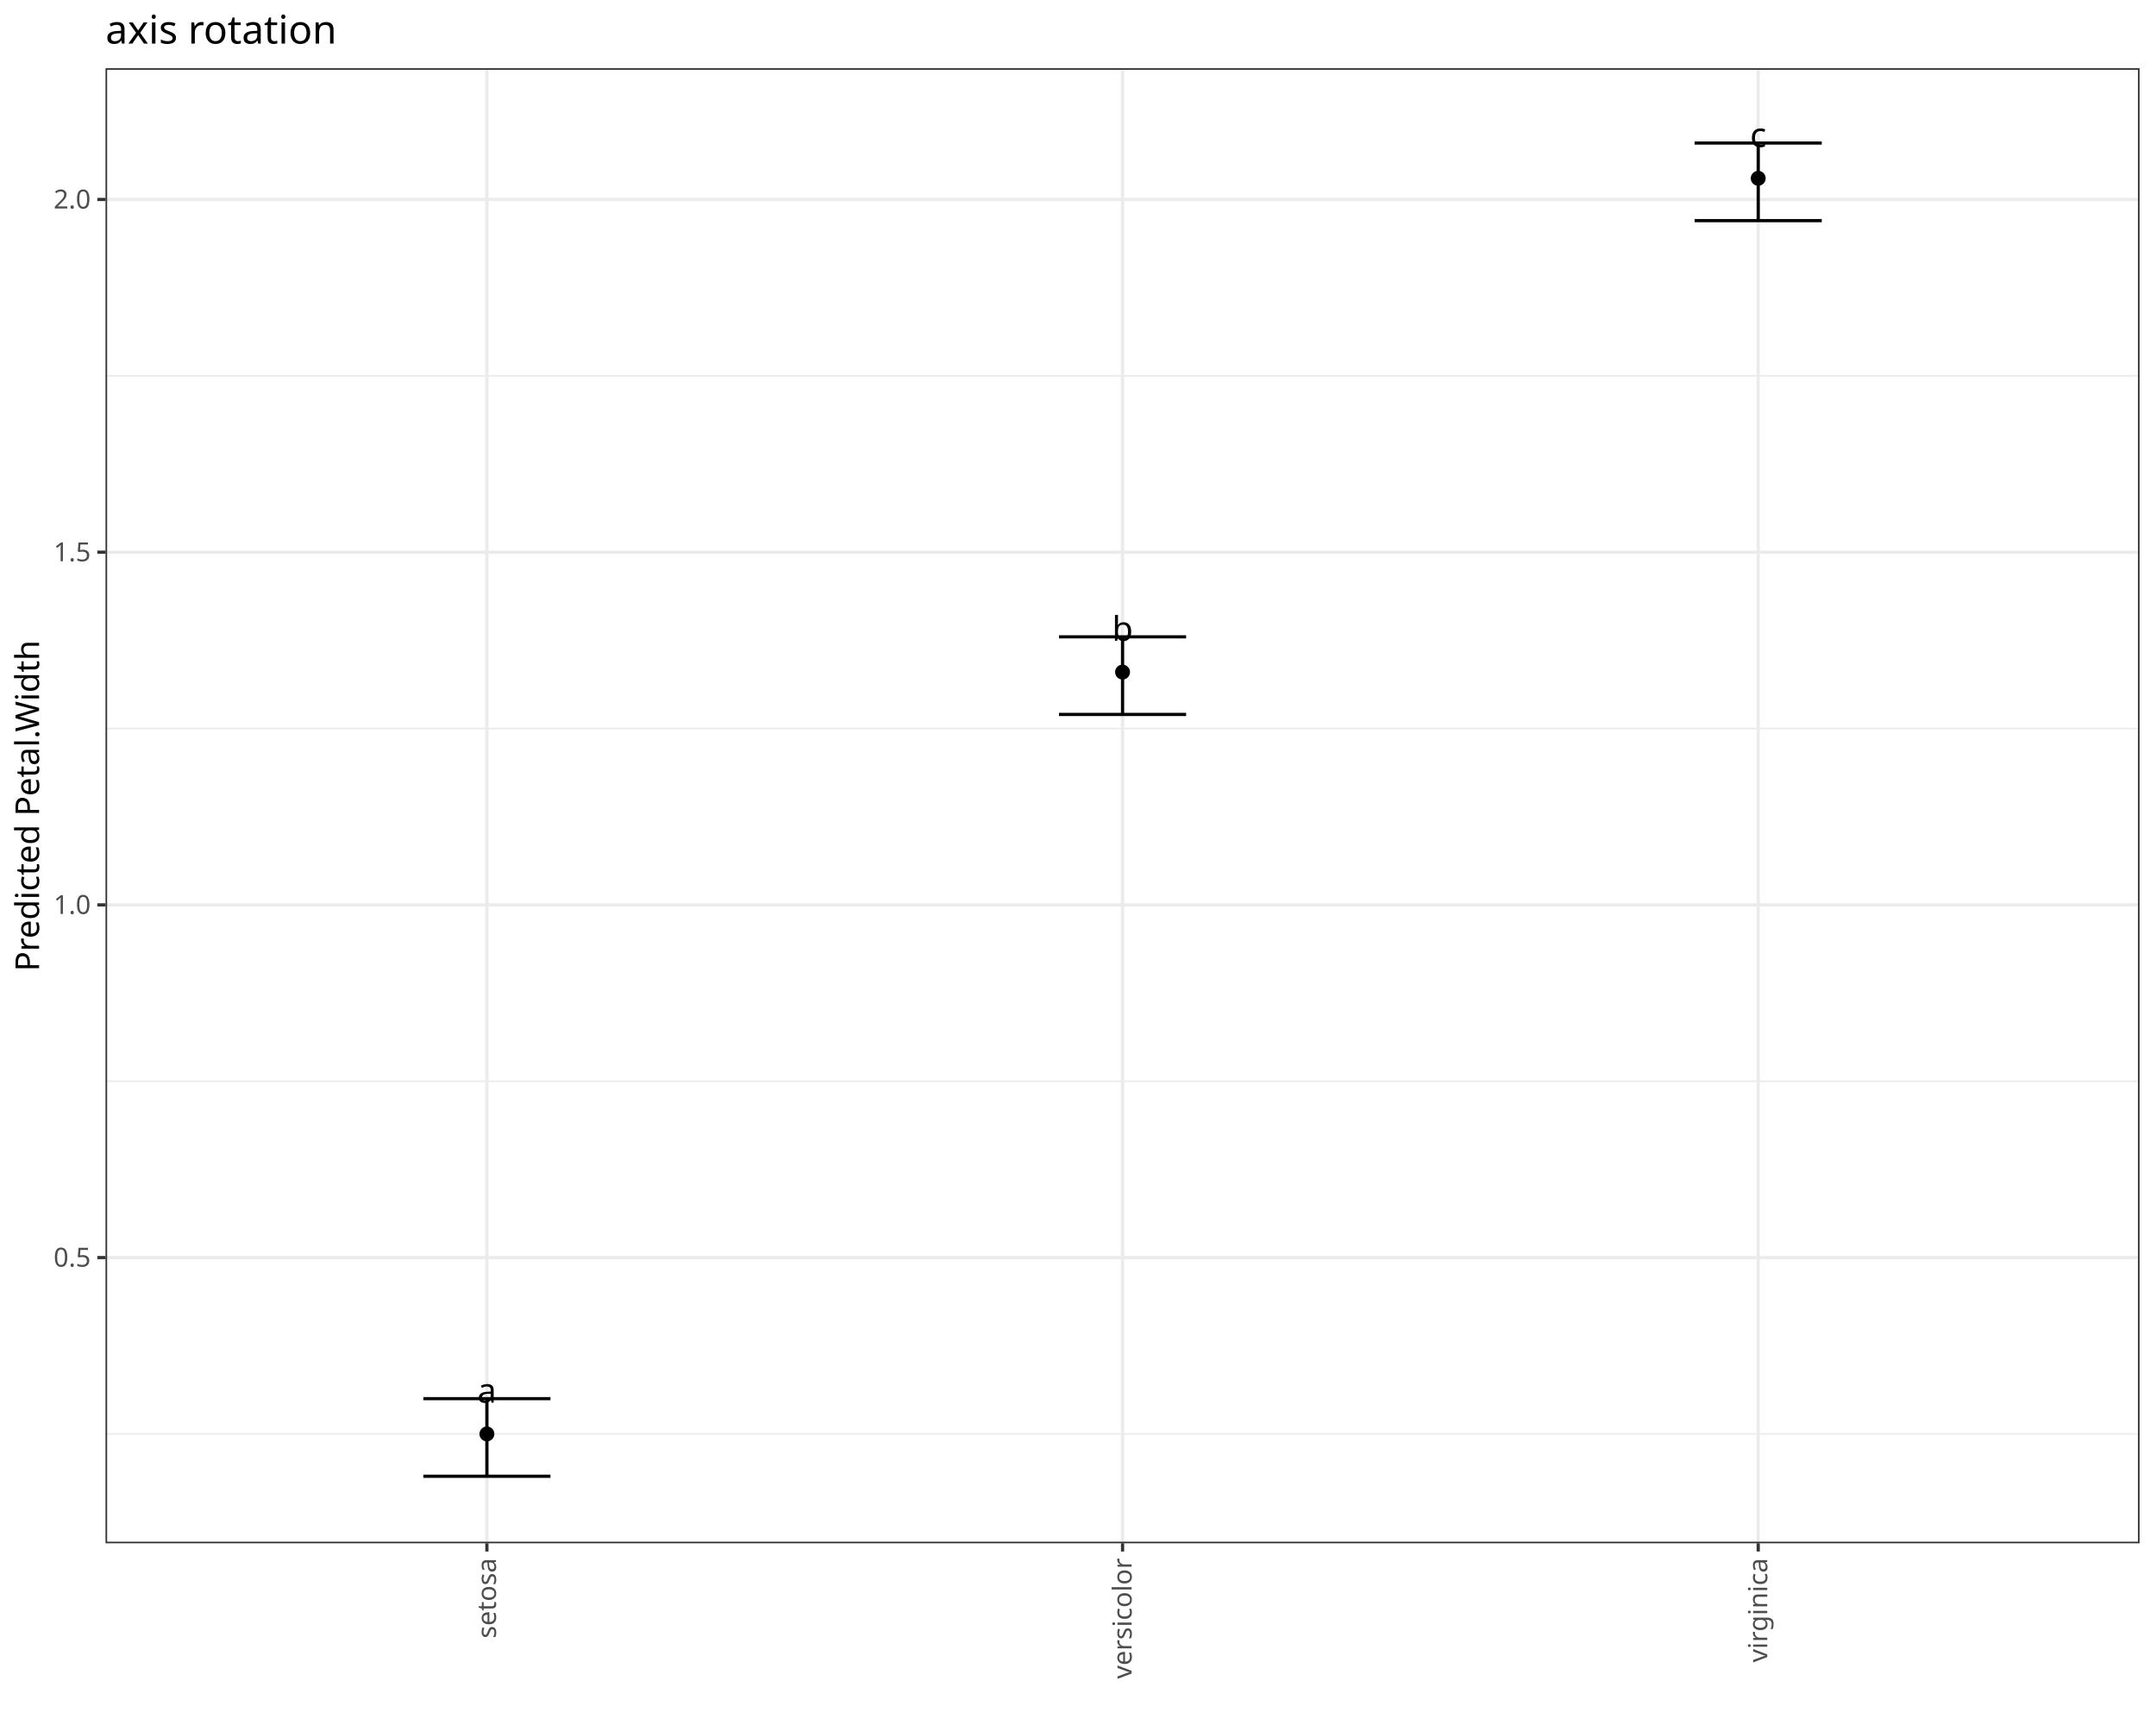
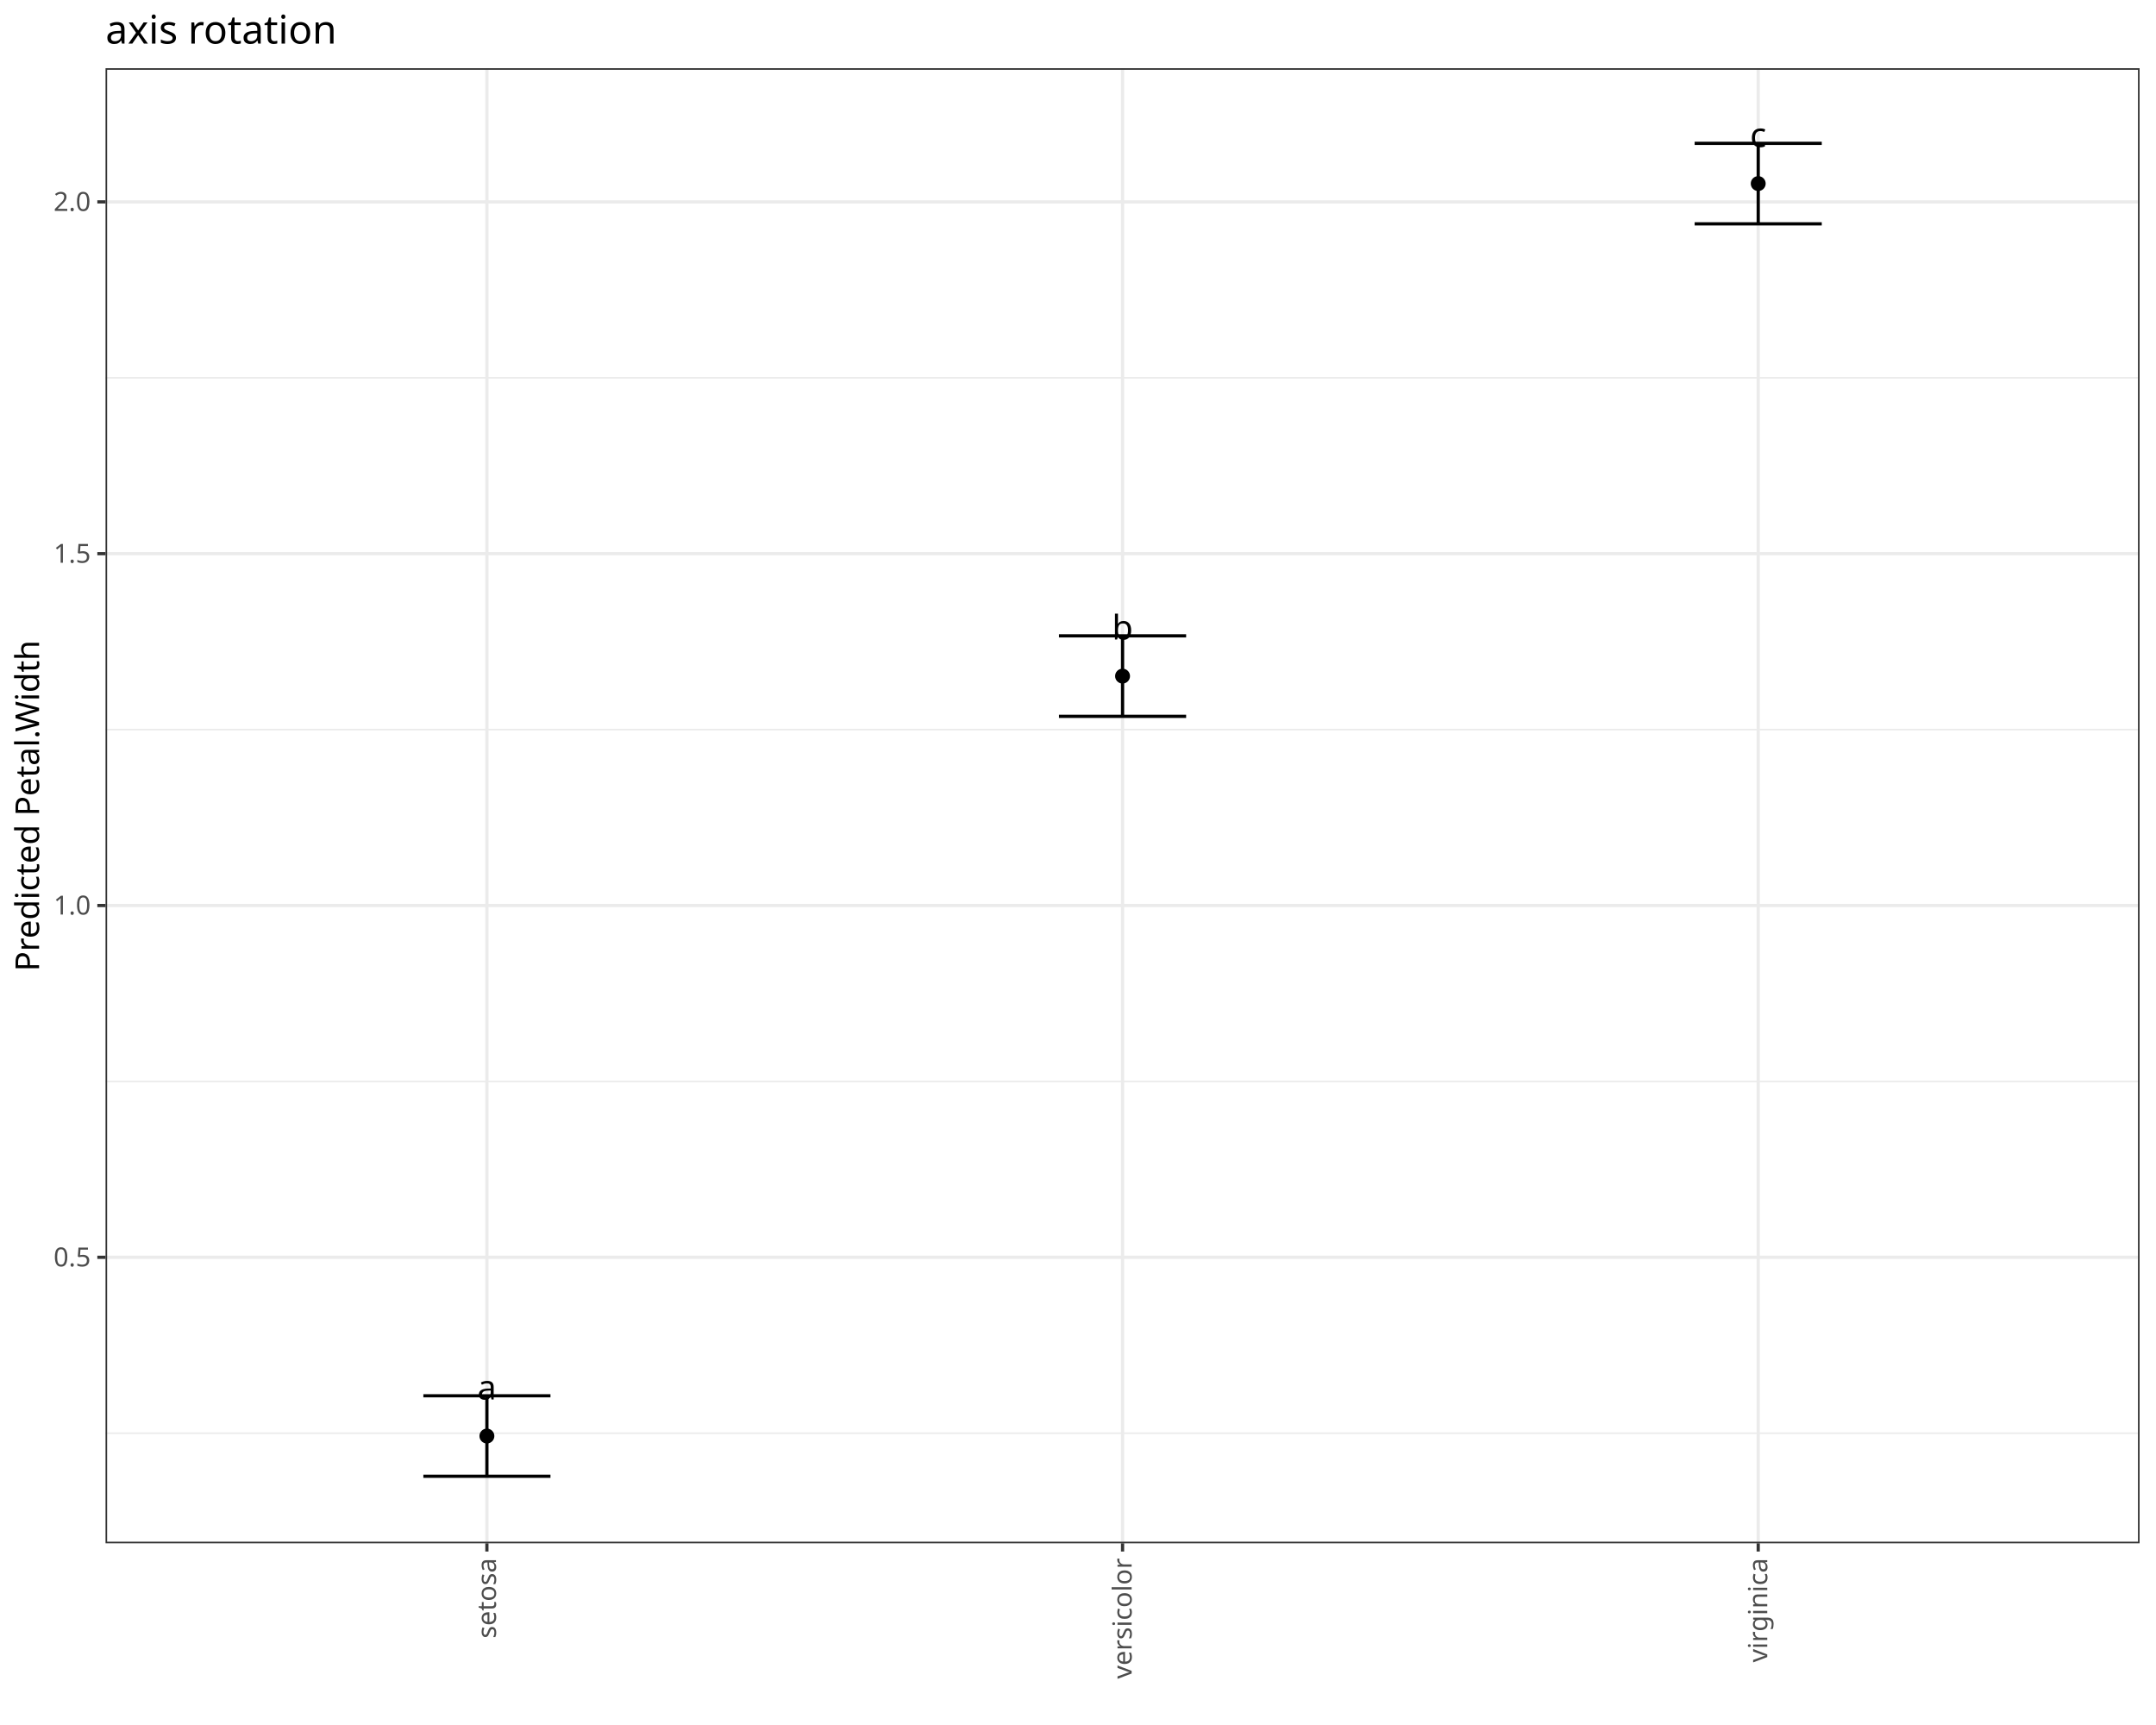
<svg xmlns="http://www.w3.org/2000/svg" class="svglite" data-engine-version="2.0" width="720.00pt" height="576.00pt" viewBox="0 0 720.00 576.00">
  <defs>
    <style type="text/css">
    .svglite line, .svglite polyline, .svglite polygon, .svglite path, .svglite rect, .svglite circle {
      fill: none;
      stroke: #000000;
      stroke-linecap: round;
      stroke-linejoin: round;
      stroke-miterlimit: 10.00;
    }
  </style>
  </defs>
  <rect width="100%" height="100%" style="stroke: none; fill: #FFFFFF;" />
  <defs>
    <clipPath id="cpMC4wMHw3MjAuMDB8MC4wMHw1NzYuMDA=">
      <rect x="0.00" y="0.00" width="720.00" height="576.00" />
    </clipPath>
  </defs>
  <g clip-path="url(#cpMC4wMHw3MjAuMDB8MC4wMHw1NzYuMDA=)">
    <rect x="0.00" y="0.00" width="720.00" height="576.00" style="stroke-width: 1.07; stroke: #FFFFFF; fill: #FFFFFF;" />
  </g>
  <defs>
    <clipPath id="cpMzUuMjR8NzE0LjUyfDIyLjc4fDUxNS4zMw==">
      <rect x="35.24" y="22.78" width="679.28" height="492.55" />
    </clipPath>
  </defs>
  <g clip-path="url(#cpMzUuMjR8NzE0LjUyfDIyLjc4fDUxNS4zMw==)">
    <rect x="35.24" y="22.78" width="679.28" height="492.55" style="stroke-width: 1.07; stroke: none; fill: #FFFFFF;" />
-     <polyline points="35.24,478.81 714.52,478.81 " style="stroke-width: 0.53; stroke: #EBEBEB; stroke-linecap: butt;" />
-     <polyline points="35.24,361.04 714.52,361.04 " style="stroke-width: 0.53; stroke: #EBEBEB; stroke-linecap: butt;" />
-     <polyline points="35.24,243.27 714.52,243.27 " style="stroke-width: 0.53; stroke: #EBEBEB; stroke-linecap: butt;" />
-     <polyline points="35.24,125.49 714.52,125.49 " style="stroke-width: 0.53; stroke: #EBEBEB; stroke-linecap: butt;" />
-     <polyline points="35.24,419.93 714.52,419.93 " style="stroke-width: 1.07; stroke: #EBEBEB; stroke-linecap: butt;" />
-     <polyline points="35.24,302.15 714.52,302.15 " style="stroke-width: 1.07; stroke: #EBEBEB; stroke-linecap: butt;" />
-     <polyline points="35.24,184.38 714.52,184.38 " style="stroke-width: 1.07; stroke: #EBEBEB; stroke-linecap: butt;" />
-     <polyline points="35.24,66.61 714.52,66.61 " style="stroke-width: 1.07; stroke: #EBEBEB; stroke-linecap: butt;" />
+     <polyline points="35.24,478.57 714.52,478.57 " style="stroke-width: 0.53; stroke: #EBEBEB; stroke-linecap: butt;" />
+     <polyline points="35.24,361.09 714.52,361.09 " style="stroke-width: 0.53; stroke: #EBEBEB; stroke-linecap: butt;" />
+     <polyline points="35.24,243.62 714.52,243.62 " style="stroke-width: 0.53; stroke: #EBEBEB; stroke-linecap: butt;" />
+     <polyline points="35.24,126.14 714.52,126.14 " style="stroke-width: 0.53; stroke: #EBEBEB; stroke-linecap: butt;" />
+     <polyline points="35.24,419.83 714.52,419.83 " style="stroke-width: 1.07; stroke: #EBEBEB; stroke-linecap: butt;" />
+     <polyline points="35.24,302.36 714.52,302.36 " style="stroke-width: 1.07; stroke: #EBEBEB; stroke-linecap: butt;" />
+     <polyline points="35.24,184.88 714.52,184.88 " style="stroke-width: 1.07; stroke: #EBEBEB; stroke-linecap: butt;" />
+     <polyline points="35.24,67.41 714.52,67.41 " style="stroke-width: 1.07; stroke: #EBEBEB; stroke-linecap: butt;" />
    <polyline points="162.60,515.33 162.60,22.78 " style="stroke-width: 1.07; stroke: #EBEBEB; stroke-linecap: butt;" />
    <polyline points="374.88,515.33 374.88,22.78 " style="stroke-width: 1.07; stroke: #EBEBEB; stroke-linecap: butt;" />
    <polyline points="587.16,515.33 587.16,22.78 " style="stroke-width: 1.07; stroke: #EBEBEB; stroke-linecap: butt;" />
-     <circle cx="162.60" cy="478.81" r="2.49" style="stroke-width: 0.71; stroke: none; fill: #000000;" />
-     <circle cx="374.88" cy="224.42" r="2.49" style="stroke-width: 0.71; stroke: none; fill: #000000;" />
-     <circle cx="587.16" cy="59.54" r="2.49" style="stroke-width: 0.71; stroke: none; fill: #000000;" />
-     <polyline points="141.38,467.03 183.83,467.03 " style="stroke-width: 1.07; stroke-linecap: butt;" />
-     <polyline points="162.60,467.03 162.60,492.94 " style="stroke-width: 1.07; stroke-linecap: butt;" />
+     <circle cx="162.60" cy="479.51" r="2.49" style="stroke-width: 0.71; stroke: none; fill: #000000;" />
+     <circle cx="374.88" cy="225.76" r="2.49" style="stroke-width: 0.71; stroke: none; fill: #000000;" />
+     <circle cx="587.16" cy="61.30" r="2.49" style="stroke-width: 0.71; stroke: none; fill: #000000;" />
+     <polyline points="141.38,466.07 183.83,466.07 " style="stroke-width: 1.07; stroke-linecap: butt;" />
+     <polyline points="162.60,466.07 162.60,492.94 " style="stroke-width: 1.07; stroke-linecap: butt;" />
    <polyline points="141.38,492.94 183.83,492.94 " style="stroke-width: 1.07; stroke-linecap: butt;" />
-     <polyline points="353.65,212.65 396.11,212.65 " style="stroke-width: 1.07; stroke-linecap: butt;" />
-     <polyline points="374.88,212.65 374.88,238.56 " style="stroke-width: 1.07; stroke-linecap: butt;" />
-     <polyline points="353.65,238.56 396.11,238.56 " style="stroke-width: 1.07; stroke-linecap: butt;" />
-     <polyline points="565.93,47.76 608.38,47.76 " style="stroke-width: 1.07; stroke-linecap: butt;" />
-     <polyline points="587.16,47.76 587.16,73.67 " style="stroke-width: 1.07; stroke-linecap: butt;" />
-     <polyline points="565.93,73.67 608.38,73.67 " style="stroke-width: 1.07; stroke-linecap: butt;" />
-     <text x="162.60" y="468.36" text-anchor="middle" style="font-size: 11.38px; font-family: sans;" textLength="6.33px" lengthAdjust="spacingAndGlyphs">a</text>
-     <text x="374.88" y="213.97" text-anchor="middle" style="font-size: 11.38px; font-family: sans;" textLength="6.33px" lengthAdjust="spacingAndGlyphs">b</text>
+     <polyline points="353.65,212.32 396.11,212.32 " style="stroke-width: 1.07; stroke-linecap: butt;" />
+     <polyline points="374.88,212.32 374.88,239.20 " style="stroke-width: 1.07; stroke-linecap: butt;" />
+     <polyline points="353.65,239.20 396.11,239.20 " style="stroke-width: 1.07; stroke-linecap: butt;" />
+     <polyline points="565.93,47.86 608.38,47.86 " style="stroke-width: 1.07; stroke-linecap: butt;" />
+     <polyline points="587.16,47.86 587.16,74.74 " style="stroke-width: 1.07; stroke-linecap: butt;" />
+     <polyline points="565.93,74.74 608.38,74.74 " style="stroke-width: 1.07; stroke-linecap: butt;" />
+     <text x="162.60" y="467.30" text-anchor="middle" style="font-size: 11.38px; font-family: sans;" textLength="6.33px" lengthAdjust="spacingAndGlyphs">a</text>
+     <text x="374.88" y="213.55" text-anchor="middle" style="font-size: 11.38px; font-family: sans;" textLength="6.33px" lengthAdjust="spacingAndGlyphs">b</text>
    <text x="587.16" y="49.09" text-anchor="middle" style="font-size: 11.38px; font-family: sans;" textLength="5.70px" lengthAdjust="spacingAndGlyphs">c</text>
    <rect x="35.24" y="22.78" width="679.28" height="492.55" style="stroke-width: 1.07; stroke: #333333;" />
  </g>
  <g clip-path="url(#cpMC4wMHw3MjAuMDB8MC4wMHw1NzYuMDA=)">
-     <text x="30.31" y="422.95" text-anchor="end" style="font-size: 8.80px; fill: #4D4D4D; font-family: sans;" textLength="12.23px" lengthAdjust="spacingAndGlyphs">0.5</text>
-     <text x="30.31" y="305.18" text-anchor="end" style="font-size: 8.80px; fill: #4D4D4D; font-family: sans;" textLength="12.23px" lengthAdjust="spacingAndGlyphs">1.0</text>
-     <text x="30.31" y="187.41" text-anchor="end" style="font-size: 8.80px; fill: #4D4D4D; font-family: sans;" textLength="12.23px" lengthAdjust="spacingAndGlyphs">1.5</text>
-     <text x="30.31" y="69.63" text-anchor="end" style="font-size: 8.80px; fill: #4D4D4D; font-family: sans;" textLength="12.23px" lengthAdjust="spacingAndGlyphs">2.0</text>
-     <polyline points="32.50,419.93 35.24,419.93 " style="stroke-width: 1.07; stroke: #333333; stroke-linecap: butt;" />
-     <polyline points="32.50,302.15 35.24,302.15 " style="stroke-width: 1.07; stroke: #333333; stroke-linecap: butt;" />
-     <polyline points="32.50,184.38 35.24,184.38 " style="stroke-width: 1.07; stroke: #333333; stroke-linecap: butt;" />
-     <polyline points="32.50,66.61 35.24,66.61 " style="stroke-width: 1.07; stroke: #333333; stroke-linecap: butt;" />
+     <text x="30.31" y="422.86" text-anchor="end" style="font-size: 8.80px; fill: #4D4D4D; font-family: sans;" textLength="12.23px" lengthAdjust="spacingAndGlyphs">0.5</text>
+     <text x="30.31" y="305.38" text-anchor="end" style="font-size: 8.80px; fill: #4D4D4D; font-family: sans;" textLength="12.23px" lengthAdjust="spacingAndGlyphs">1.0</text>
+     <text x="30.31" y="187.91" text-anchor="end" style="font-size: 8.80px; fill: #4D4D4D; font-family: sans;" textLength="12.23px" lengthAdjust="spacingAndGlyphs">1.5</text>
+     <text x="30.31" y="70.43" text-anchor="end" style="font-size: 8.80px; fill: #4D4D4D; font-family: sans;" textLength="12.23px" lengthAdjust="spacingAndGlyphs">2.0</text>
+     <polyline points="32.50,419.83 35.24,419.83 " style="stroke-width: 1.07; stroke: #333333; stroke-linecap: butt;" />
+     <polyline points="32.50,302.36 35.24,302.36 " style="stroke-width: 1.07; stroke: #333333; stroke-linecap: butt;" />
+     <polyline points="32.50,184.88 35.24,184.88 " style="stroke-width: 1.07; stroke: #333333; stroke-linecap: butt;" />
+     <polyline points="32.50,67.41 35.24,67.41 " style="stroke-width: 1.07; stroke: #333333; stroke-linecap: butt;" />
    <polyline points="162.60,518.07 162.60,515.33 " style="stroke-width: 1.07; stroke: #333333; stroke-linecap: butt;" />
    <polyline points="374.88,518.07 374.88,515.33 " style="stroke-width: 1.07; stroke: #333333; stroke-linecap: butt;" />
    <polyline points="587.16,518.07 587.16,515.33 " style="stroke-width: 1.07; stroke: #333333; stroke-linecap: butt;" />
    <text transform="translate(165.63,520.26) rotate(-90)" text-anchor="end" style="font-size: 8.80px; fill: #4D4D4D; font-family: sans;" textLength="25.94px" lengthAdjust="spacingAndGlyphs">setosa</text>
    <text transform="translate(377.91,520.26) rotate(-90)" text-anchor="end" style="font-size: 8.80px; fill: #4D4D4D; font-family: sans;" textLength="37.66px" lengthAdjust="spacingAndGlyphs">versicolor</text>
    <text transform="translate(590.18,520.26) rotate(-90)" text-anchor="end" style="font-size: 8.80px; fill: #4D4D4D; font-family: sans;" textLength="32.28px" lengthAdjust="spacingAndGlyphs">virginica</text>
    <text transform="translate(13.05,269.06) rotate(-90)" text-anchor="middle" style="font-size: 11.00px; font-family: sans;" textLength="105.78px" lengthAdjust="spacingAndGlyphs">Predicted Petal.Width</text>
    <text x="35.24" y="14.56" style="font-size: 13.20px; font-family: sans;" textLength="71.18px" lengthAdjust="spacingAndGlyphs">axis rotation</text>
  </g>
</svg>
